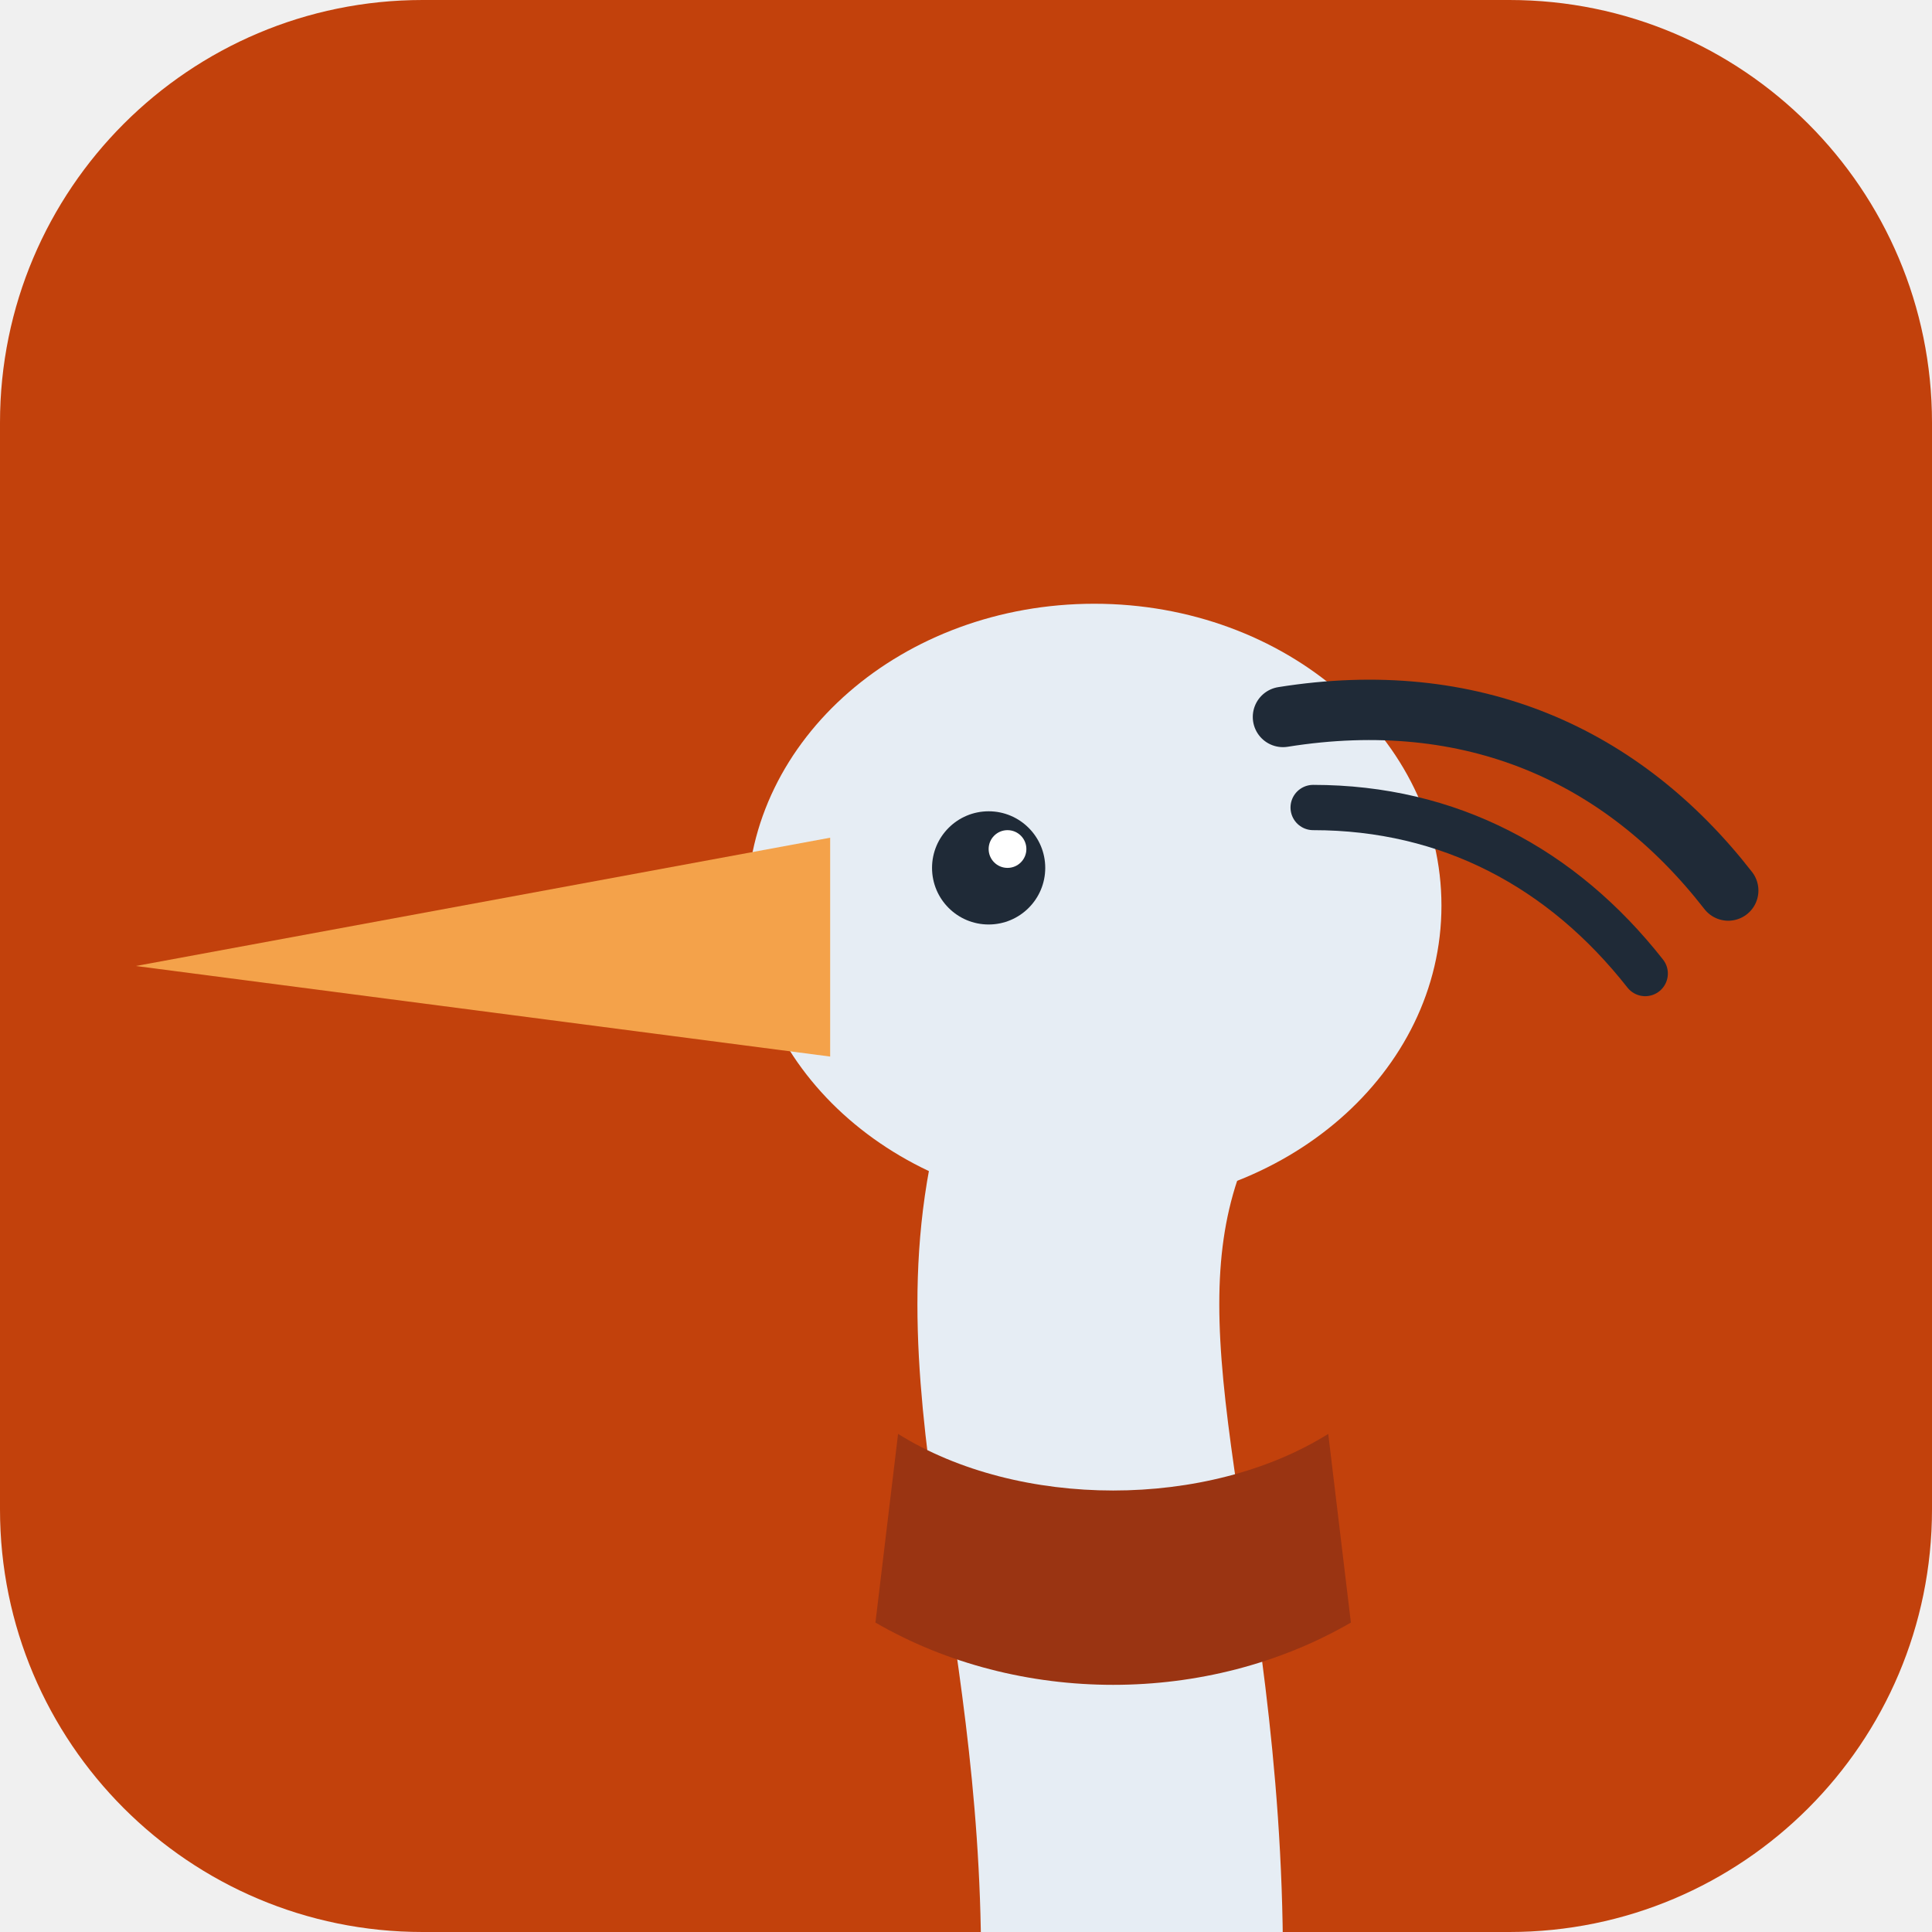
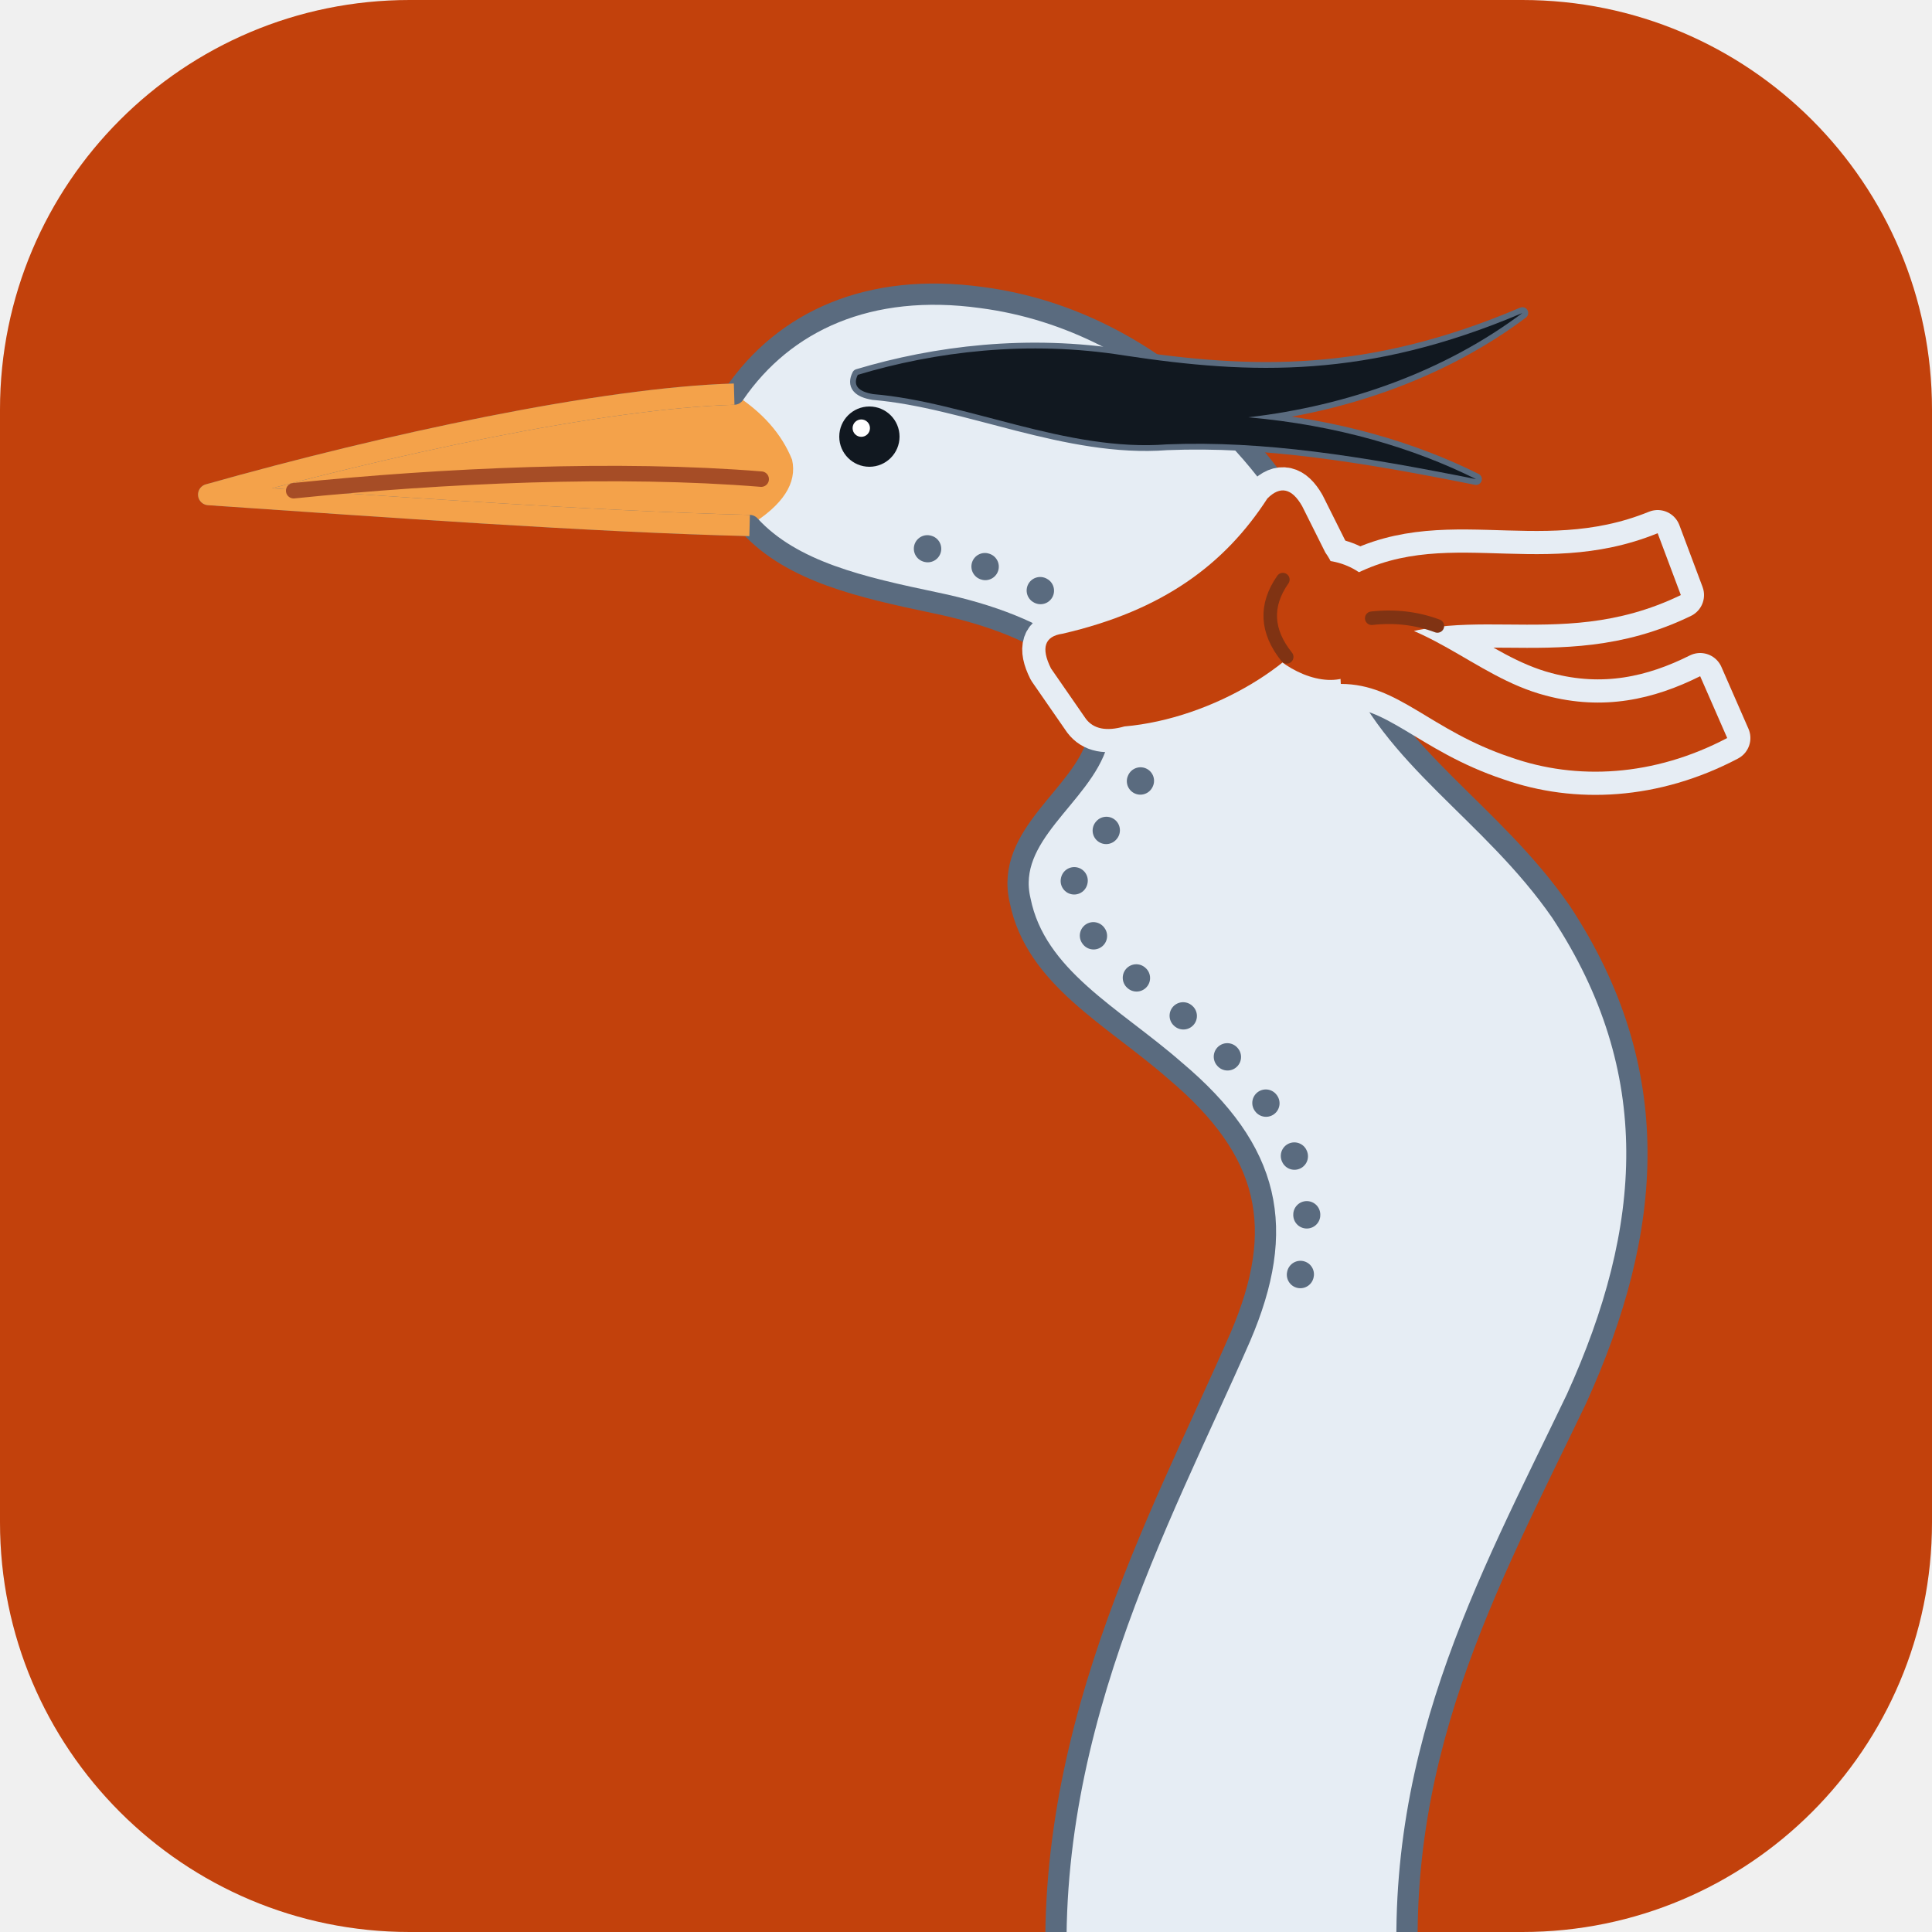
- <svg xmlns="http://www.w3.org/2000/svg" viewBox="0 0 512 512" role="img" aria-label="Kees">
-   <rect width="512" height="512" rx="112" fill="#C2410C" />
-   <path d="M300 520 C300 420 270 360 290 300" stroke="#E6EDF4" stroke-width="80" stroke-linecap="round" fill="none" />
-   <ellipse cx="290" cy="240" rx="92" ry="80" fill="#E6EDF4" />
-   <path d="M340 190 C390 182 430 200 458 236" stroke="#1F2A37" stroke-width="16" stroke-linecap="round" fill="none" />
-   <path d="M348 214 C384 214 414 230 436 258" stroke="#1F2A37" stroke-width="12" stroke-linecap="round" fill="none" />
-   <path d="M220 222 L36 256 L220 280 Z" fill="#F4A24A" />
-   <circle cx="262" cy="230" r="15" fill="#1F2A37" />
-   <circle cx="267" cy="225" r="5" fill="#fff" />
-   <path d="M238 380 C270 400 320 400 352 380 L358 430 C320 452 270 452 232 430 Z" fill="#9A3412" />
+ <svg xmlns="http://www.w3.org/2000/svg" width="1024" height="1024" viewBox="0 125 500 500" role="img" aria-labelledby="titel beschrijving">
+   <defs>
+     <clipPath id="tegelrand">
+       <rect y="125" width="500" height="500" rx="106" />
+     </clipPath>
+     <path id="silhouet" d="M313 231       C297 216 277 205 254 202       C225 198 203 208 190 227       C156 228 100 240 54 253       C98 256 153 260 194 261       C205 273 223 277 242 281       C271 287 290 300 284 317       C280 331 260 341 264 358       C268 378 288 388 304 402       C329 423 333 443 321 471       C300 519 268 576 274 645       L365 645       C359 581 385 535 408 487       C428 443 431 402 404 361       C386 335 360 321 350 295       C342 274 340 256 313 231 Z" />
+     <g id="sjaalvorm">
+       <path d="M345 277         C371 259 397 276 429 263         L435 279         C402 295 376 278 350 295 Z         M346 284         C369 284 381 300 400 305         C415 309 428 306 440 300         L447 316         C428 326 408 327 391 321         C370 314 362 302 347 302 Z" />
+       <path d="M328 254         C317 271 301 283 275 289         Q268 290 272 298         L281 311 Q284 315 291 313         C314 311 338 296 344 282         Q348 275 343 268         L337 256 Q333 249 328 254 Z" />
+       <path d="M331 274         C337 268 348 269 354 275         C361 282 359 292 352 298         C346 304 335 300 329 294         Q322 282 331 274 Z" />
+     </g>
+   </defs>
+   <g clip-path="url(#tegelrand)">
+     <path fill="#C2410C" d="M0 125h500v500H0z" />
+     <use href="#silhouet" fill="#E6EDF4" />
+     <path id="snavel" fill="#F4A24A" d="M190 227       C156 228 100 240 54 253       C98 256 153 260 194 261       Q207 253 205 244       Q201 234 190 227 Z" />
+     <use href="#silhouet" fill="none" stroke="#5A6B7F" stroke-width="5.5" stroke-linejoin="round" />
+     <path d="M190 227 C156 228 100 240 54 253 C98 256 153 260 194 261" fill="none" stroke="#F4A24A" stroke-width="5.5" stroke-linejoin="round" />
+     <path d="M197 249 C160 246 115 248 76 252" fill="none" stroke="#A64D26" stroke-width="4" stroke-linecap="round" />
+     <path id="nekstippels" fill="none" stroke="#5A6B7F" stroke-width="7" stroke-linecap="round" stroke-dasharray="0.1 15.5" d="M240 267       C271 275 301 292 298 317       C296 337 275 345 278 358       C283 374 304 383 319 400       C337 419 344 440 333 465" />
+     <g id="kopdetails" transform="translate(698 105) scale(-1 1)">
+       <path id="oogstreep-en-kuif" fill="#111820" stroke="#5A6B7F" stroke-width="3" stroke-linejoin="round" paint-order="stroke" d="M476 117         C456 111 432 108 407 112         C374 117 344 118 304 101         C324 116 349 125 375 128         C352 130 332 136 316 144         C346 138 371 134 396 135         C422 137 448 124 472 122         Q478 121 476 117 Z" />
+       <circle id="oog" cx="473" cy="133" r="7.8" fill="#111820" />
+       <circle cx="475.1" cy="130.8" r="2.25" fill="#FFFFFF" />
+     </g>
+     <g id="sjaal" fill="#C2410C">
+       <use href="#sjaalvorm" stroke="#E6EDF4" stroke-width="12" stroke-linejoin="round" />
+       <use href="#sjaalvorm" />
+       <path d="M332 275 Q325 285 333 295 M355 285 Q364 284 372 287" fill="none" stroke="#803313" stroke-width="3.5" stroke-linecap="round" />
+     </g>
+   </g>
</svg>
